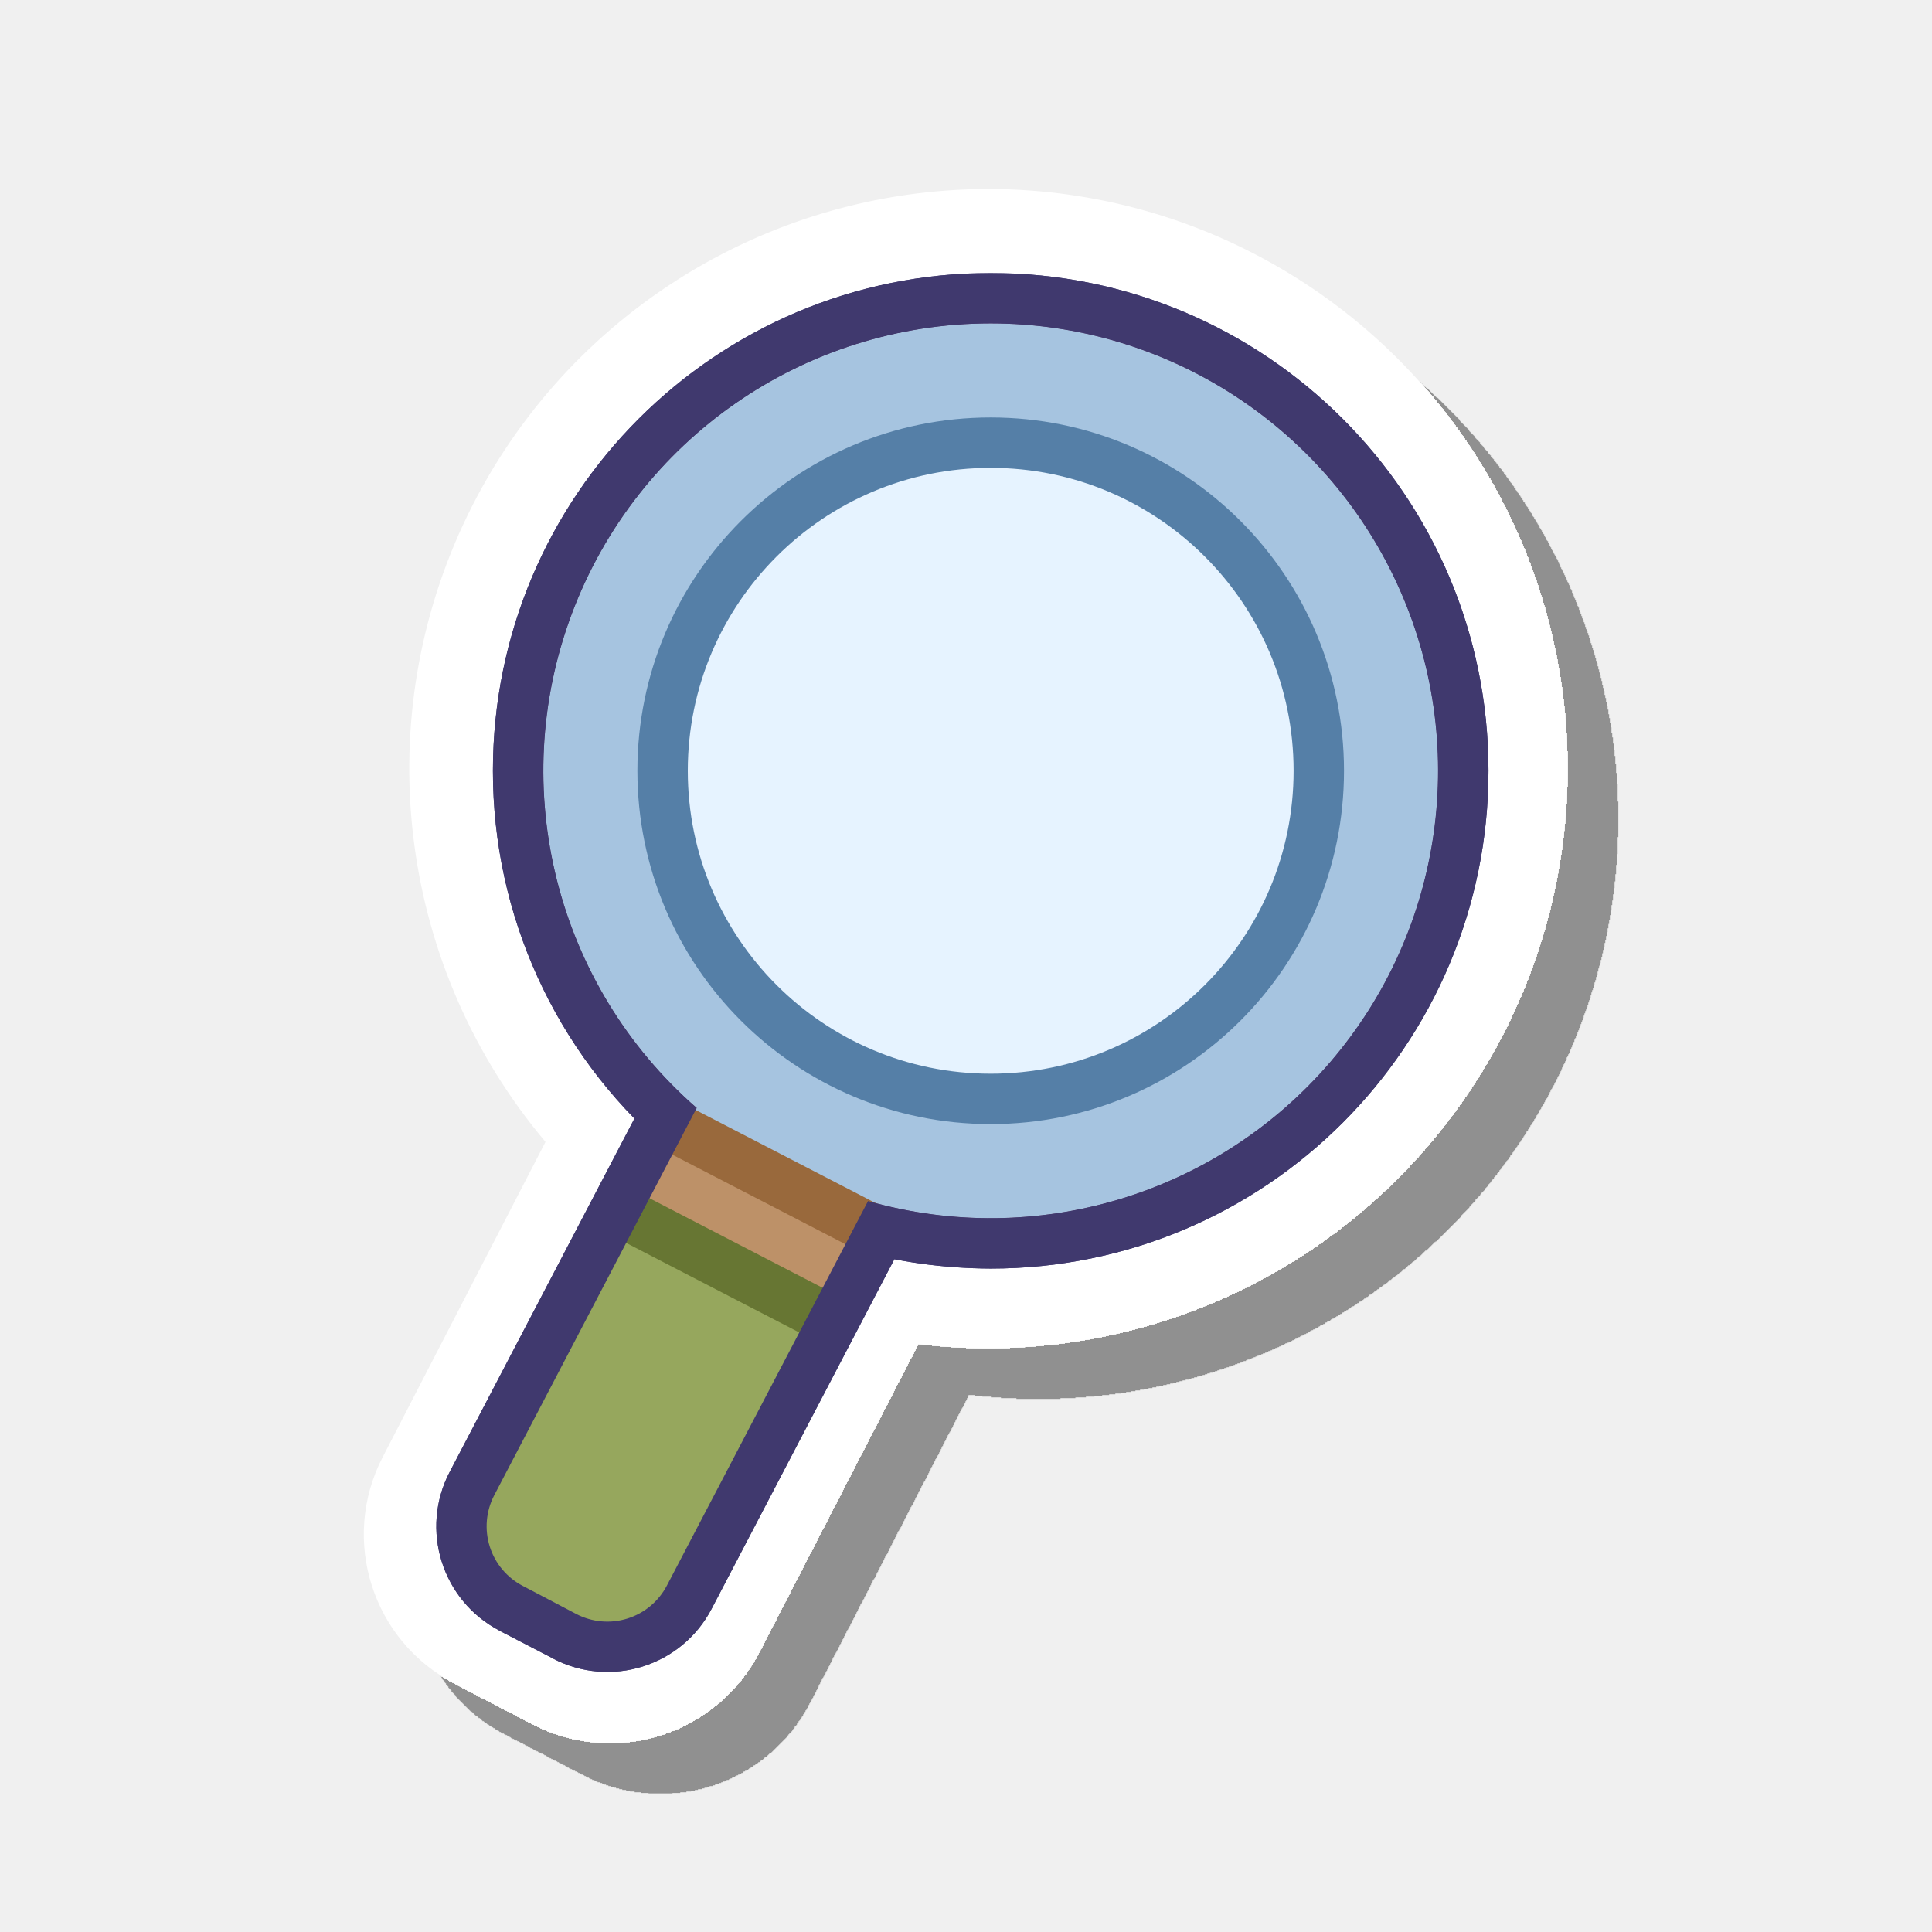
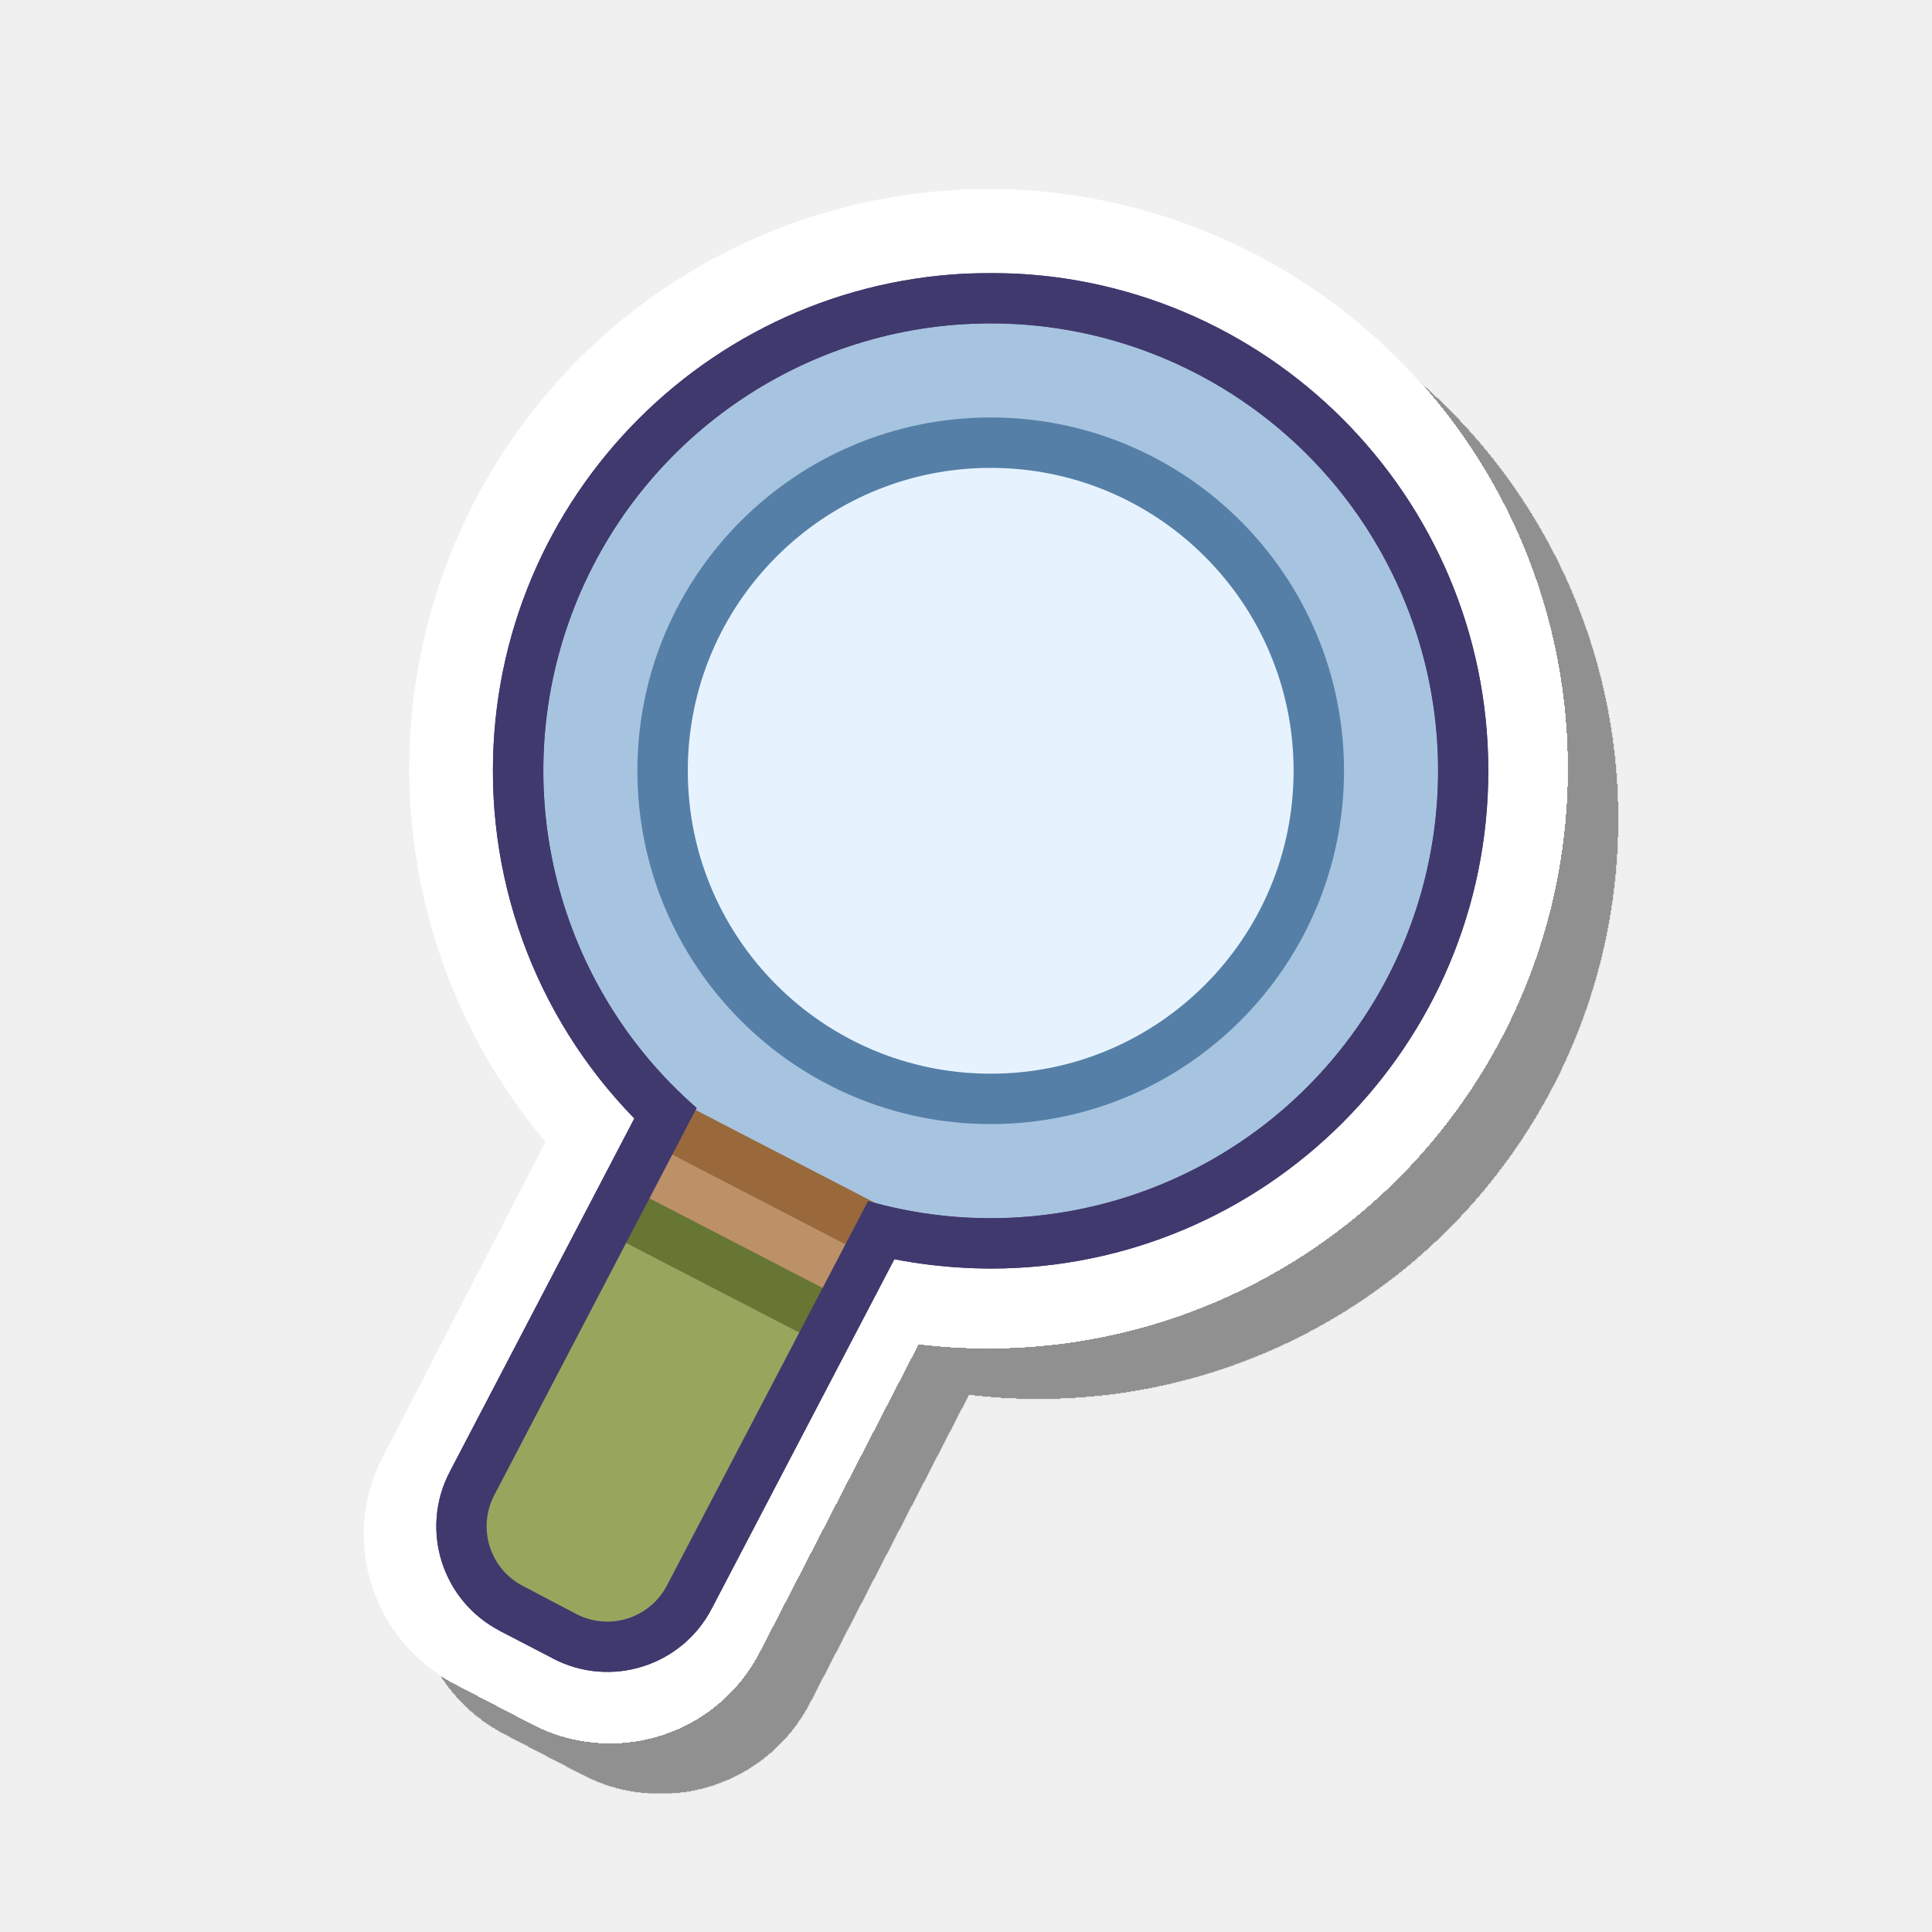
<svg xmlns="http://www.w3.org/2000/svg" fill="none" viewBox="0 0 115 115">
  <g filter="url(#crests-customer-analytics-filter0_d_23_19095)">
    <path fill="#fff" d="M58.86 11.25A34.5 34.5 0 1 1 54.66 80L45.2 98.34a10 10 0 0 1-13.48 4.3l-4.65-2.42a10 10 0 0 1-4.3-13.47l9.7-18.78a34.5 34.5 0 0 1 26.39-56.72" />
  </g>
  <mask id="crests-customer-analytics-path-2-outside-1_23_19095" width="64" height="84" x="24.97" y="16.25" fill="#000" maskUnits="userSpaceOnUse">
    <path fill="#fff" d="M24.97 16.25h64v84h-64z" />
    <path d="M58.97 19.25a26.63 26.63 0 1 1-7.3 52.24L39.7 94.37a4 4 0 0 1-5.4 1.7l-3.18-1.67a4 4 0 0 1-1.7-5.4l12.05-23.05a26.63 26.63 0 0 1 17.5-46.7" />
  </mask>
  <path fill="#a6c4e0" d="M58.97 19.25a26.63 26.63 0 1 1-7.3 52.24L39.7 94.37a4 4 0 0 1-5.4 1.7l-3.18-1.67a4 4 0 0 1-1.7-5.4l12.05-23.05a26.63 26.63 0 0 1 17.5-46.7" />
-   <path fill="#40396e" d="M58.97 19.25v-3zM85.6 45.88h3zM58.97 72.51v3zm-7.3-1.02.81-2.88-2.34-.67L49 70.1zM39.7 94.37l2.66 1.4zm-5.4 1.7-1.39 2.65zm-3.18-1.67-1.4 2.66zm-1.7-5.4 2.66 1.39zm12.05-23.05 2.66 1.4 1.1-2.1-1.78-1.56zm-9.13-20.07h-3zm26.63-26.63v3A23.63 23.63 0 0 1 82.6 45.88h6a29.63 29.63 0 0 0-29.63-29.63zM85.6 45.88h-3a23.63 23.63 0 0 1-23.63 23.63v6A29.63 29.63 0 0 0 88.6 45.88zM58.97 72.51v-3q-3.4-.01-6.49-.9l-.82 2.88-.82 2.89q3.9 1.11 8.13 1.13zm-7.3-1.02L49 70.1 37.04 92.98l2.66 1.4 2.66 1.38 11.96-22.88zM39.7 94.37l-2.66-1.39a1 1 0 0 1-1.35.42l-1.39 2.66-1.39 2.66a7 7 0 0 0 9.45-2.96zm-5.4 1.7 1.4-2.67-3.2-1.66-1.38 2.66-1.4 2.66 3.2 1.66zm-3.18-1.67 1.39-2.66a1 1 0 0 1-.43-1.35l-2.66-1.4-2.65-1.38a7 7 0 0 0 2.96 9.45zm-1.7-5.4 2.66 1.39 12.05-23.05-2.66-1.39-2.65-1.39-12.05 23.05zm12.05-23.05 1.98-2.26a23.6 23.6 0 0 1-8.11-17.81h-6A29.6 29.6 0 0 0 39.5 68.22zm-9.13-20.07h3a23.63 23.63 0 0 1 23.63-23.63v-6a29.63 29.63 0 0 0-29.63 29.63z" mask="url(#crests-customer-analytics-path-2-outside-1_23_19095)" />
+   <path fill="#40396e" d="M58.97 19.25v-3zm26.62 26.63h3zM58.97 72.51v3zm-7.3-1.02.81-2.88-2.35-.67L49 70.1zM39.7 94.37l2.66 1.4zm-5.4 1.7-1.39 2.65zm-3.18-1.67-1.4 2.66zm-1.7-5.4 2.66 1.39zm12.05-23.05 2.66 1.4 1.1-2.1-1.79-1.56zm-9.13-20.07h-3zm26.63-26.63v3a23.63 23.63 0 0 1 23.62 23.63h6a29.63 29.63 0 0 0-29.62-29.63zm26.62 26.63h-3a23.63 23.63 0 0 1-23.62 23.63v6a29.63 29.63 0 0 0 29.62-29.63zM58.97 72.51v-3q-3.4-.01-6.49-.9l-.82 2.88-.82 2.89q3.9 1.11 8.13 1.13zm-7.3-1.02L49 70.1 37.04 92.98l2.66 1.4 2.66 1.38 11.96-22.88zM39.7 94.37l-2.66-1.39a1 1 0 0 1-1.35.42l-1.39 2.66-1.39 2.66a7 7 0 0 0 9.45-2.96zm-5.4 1.7 1.4-2.67-3.2-1.66-1.38 2.66-1.4 2.66 3.2 1.66zm-3.18-1.67 1.39-2.66a1 1 0 0 1-.43-1.35l-2.66-1.4-2.65-1.38a7 7 0 0 0 2.96 9.45zm-1.7-5.4 2.66 1.39 12.05-23.05-2.66-1.39-2.66-1.39-12.04 23.05zm12.05-23.05 1.97-2.26a23.6 23.6 0 0 1-8.1-17.81h-6A29.6 29.6 0 0 0 39.5 68.22zm-9.13-20.07h3a23.63 23.63 0 0 1 23.63-23.63v-6a29.63 29.63 0 0 0-29.63 29.63z" mask="url(#crests-customer-analytics-path-2-outside-1_23_19095)" />
  <circle cx="58.97" cy="45.88" r="19.53" fill="#e6f3ff" stroke="#557fa7" stroke-width="3" />
  <rect width="12.73" height="29.67" x="40.81" y="66.03" fill="#96a75d" rx="4" transform="rotate(27.61 40.81 66.03)" />
  <path fill="#bd9168" d="m41.13 66.02 10.9 5.7-2.83 5.44-10.91-5.7z" />
-   <path stroke="#99693c" stroke-width="3" d="m39.44 66.74 12.87 6.66" />
-   <path stroke="#677633" stroke-width="3" d="m37.67 72.5 12.87 6.66" />
+   <path stroke="#99693c" stroke-width="3" d="M39.44 66.74 52.3 73.4" />
+   <path stroke="#677633" stroke-width="3" d="m37.66 72.5 12.87 6.66" />
  <mask id="crests-customer-analytics-path-9-outside-2_23_19095" width="64" height="84" x="24.97" y="16.25" fill="#000" maskUnits="userSpaceOnUse">
    <path fill="#fff" d="M24.97 16.25h64v84h-64z" />
    <path d="M58.97 19.25a26.63 26.63 0 1 1-7.3 52.24L39.7 94.37a4 4 0 0 1-5.4 1.7l-3.18-1.67a4 4 0 0 1-1.7-5.4l12.05-23.05a26.63 26.63 0 0 1 17.5-46.7" />
  </mask>
-   <path fill="#40396e" d="M58.97 19.25v-3zM85.6 45.88h3zM58.97 72.51v3zm-7.3-1.02.81-2.88-2.34-.67L49 70.1zM39.7 94.37l2.66 1.4zm-5.4 1.7-1.39 2.65zm-3.18-1.67-1.4 2.66zm-1.7-5.4 2.66 1.39zm12.05-23.05 2.66 1.4 1.1-2.1-1.78-1.56zm-9.13-20.07h-3zm26.63-26.63v3A23.63 23.63 0 0 1 82.6 45.88h6a29.63 29.63 0 0 0-29.63-29.63zM85.6 45.88h-3a23.63 23.63 0 0 1-23.63 23.63v6A29.63 29.63 0 0 0 88.6 45.88zM58.97 72.51v-3q-3.4-.01-6.49-.9l-.82 2.88-.82 2.89q3.9 1.11 8.13 1.13zm-7.3-1.02L49 70.1 37.04 92.98l2.66 1.4 2.66 1.38 11.96-22.88zM39.7 94.37l-2.66-1.39a1 1 0 0 1-1.35.42l-1.39 2.66-1.39 2.66a7 7 0 0 0 9.45-2.96zm-5.4 1.7 1.4-2.67-3.2-1.66-1.38 2.66-1.4 2.66 3.2 1.66zm-3.18-1.67 1.39-2.66a1 1 0 0 1-.43-1.35l-2.66-1.4-2.65-1.38a7 7 0 0 0 2.96 9.45zm-1.7-5.4 2.66 1.39 12.05-23.05-2.66-1.39-2.65-1.39-12.05 23.05zm12.05-23.05 1.98-2.26a23.6 23.6 0 0 1-8.11-17.81h-6A29.6 29.6 0 0 0 39.5 68.22zm-9.13-20.07h3a23.63 23.63 0 0 1 23.63-23.63v-6a29.63 29.63 0 0 0-29.63 29.63z" mask="url(#crests-customer-analytics-path-9-outside-2_23_19095)" />
+   <path fill="#40396e" d="M58.97 19.25v-3zm26.62 26.63h3zM58.97 72.51v3zm-7.3-1.02.81-2.88-2.35-.67L49 70.1zM39.7 94.37l2.66 1.4zm-5.4 1.7-1.39 2.65zm-3.18-1.67-1.4 2.66zm-1.7-5.4 2.66 1.39zm12.05-23.05 2.66 1.4 1.1-2.1-1.79-1.56zm-9.13-20.07h-3zm26.63-26.63v3a23.63 23.63 0 0 1 23.62 23.63h6a29.63 29.63 0 0 0-29.62-29.63zm26.62 26.63h-3a23.63 23.63 0 0 1-23.62 23.63v6a29.63 29.63 0 0 0 29.62-29.63zM58.97 72.51v-3q-3.4-.01-6.49-.9l-.82 2.88-.82 2.89q3.9 1.11 8.13 1.13zm-7.3-1.02L49 70.1 37.04 92.98l2.66 1.4 2.66 1.38 11.96-22.88zM39.7 94.37l-2.66-1.39a1 1 0 0 1-1.35.42l-1.39 2.66-1.39 2.66a7 7 0 0 0 9.45-2.96zm-5.4 1.7 1.4-2.67-3.2-1.66-1.38 2.66-1.4 2.66 3.2 1.66zm-3.18-1.67 1.39-2.66a1 1 0 0 1-.43-1.35l-2.66-1.4-2.65-1.38a7 7 0 0 0 2.96 9.45zm-1.7-5.4 2.66 1.39 12.05-23.05-2.66-1.39-2.66-1.39-12.04 23.05zm12.05-23.05 1.97-2.26a23.6 23.6 0 0 1-8.1-17.81h-6A29.6 29.6 0 0 0 39.5 68.22zm-9.13-20.07h3a23.63 23.63 0 0 1 23.63-23.63v-6a29.63 29.63 0 0 0-29.63 29.63z" mask="url(#crests-customer-analytics-path-9-outside-2_23_19095)" />
  <defs>
    <filter id="crests-customer-analytics-filter0_d_23_19095" width="74.71" height="95.5" x="21.64" y="11.25" color-interpolation-filters="sRGB" filterUnits="userSpaceOnUse">
      <feFlood flood-opacity="0" result="BackgroundImageFix" />
      <feColorMatrix in="SourceAlpha" result="hardAlpha" values="0 0 0 0 0 0 0 0 0 0 0 0 0 0 0 0 0 0 127 0" />
      <feOffset dx="3" dy="3" />
      <feComposite in2="hardAlpha" operator="out" />
      <feColorMatrix values="0 0 0 0 0 0 0 0 0 0 0 0 0 0 0 0 0 0 0.4 0" />
      <feBlend in2="BackgroundImageFix" result="effect1_dropShadow_23_19095" />
      <feBlend in="SourceGraphic" in2="effect1_dropShadow_23_19095" result="shape" />
    </filter>
  </defs>
</svg>
